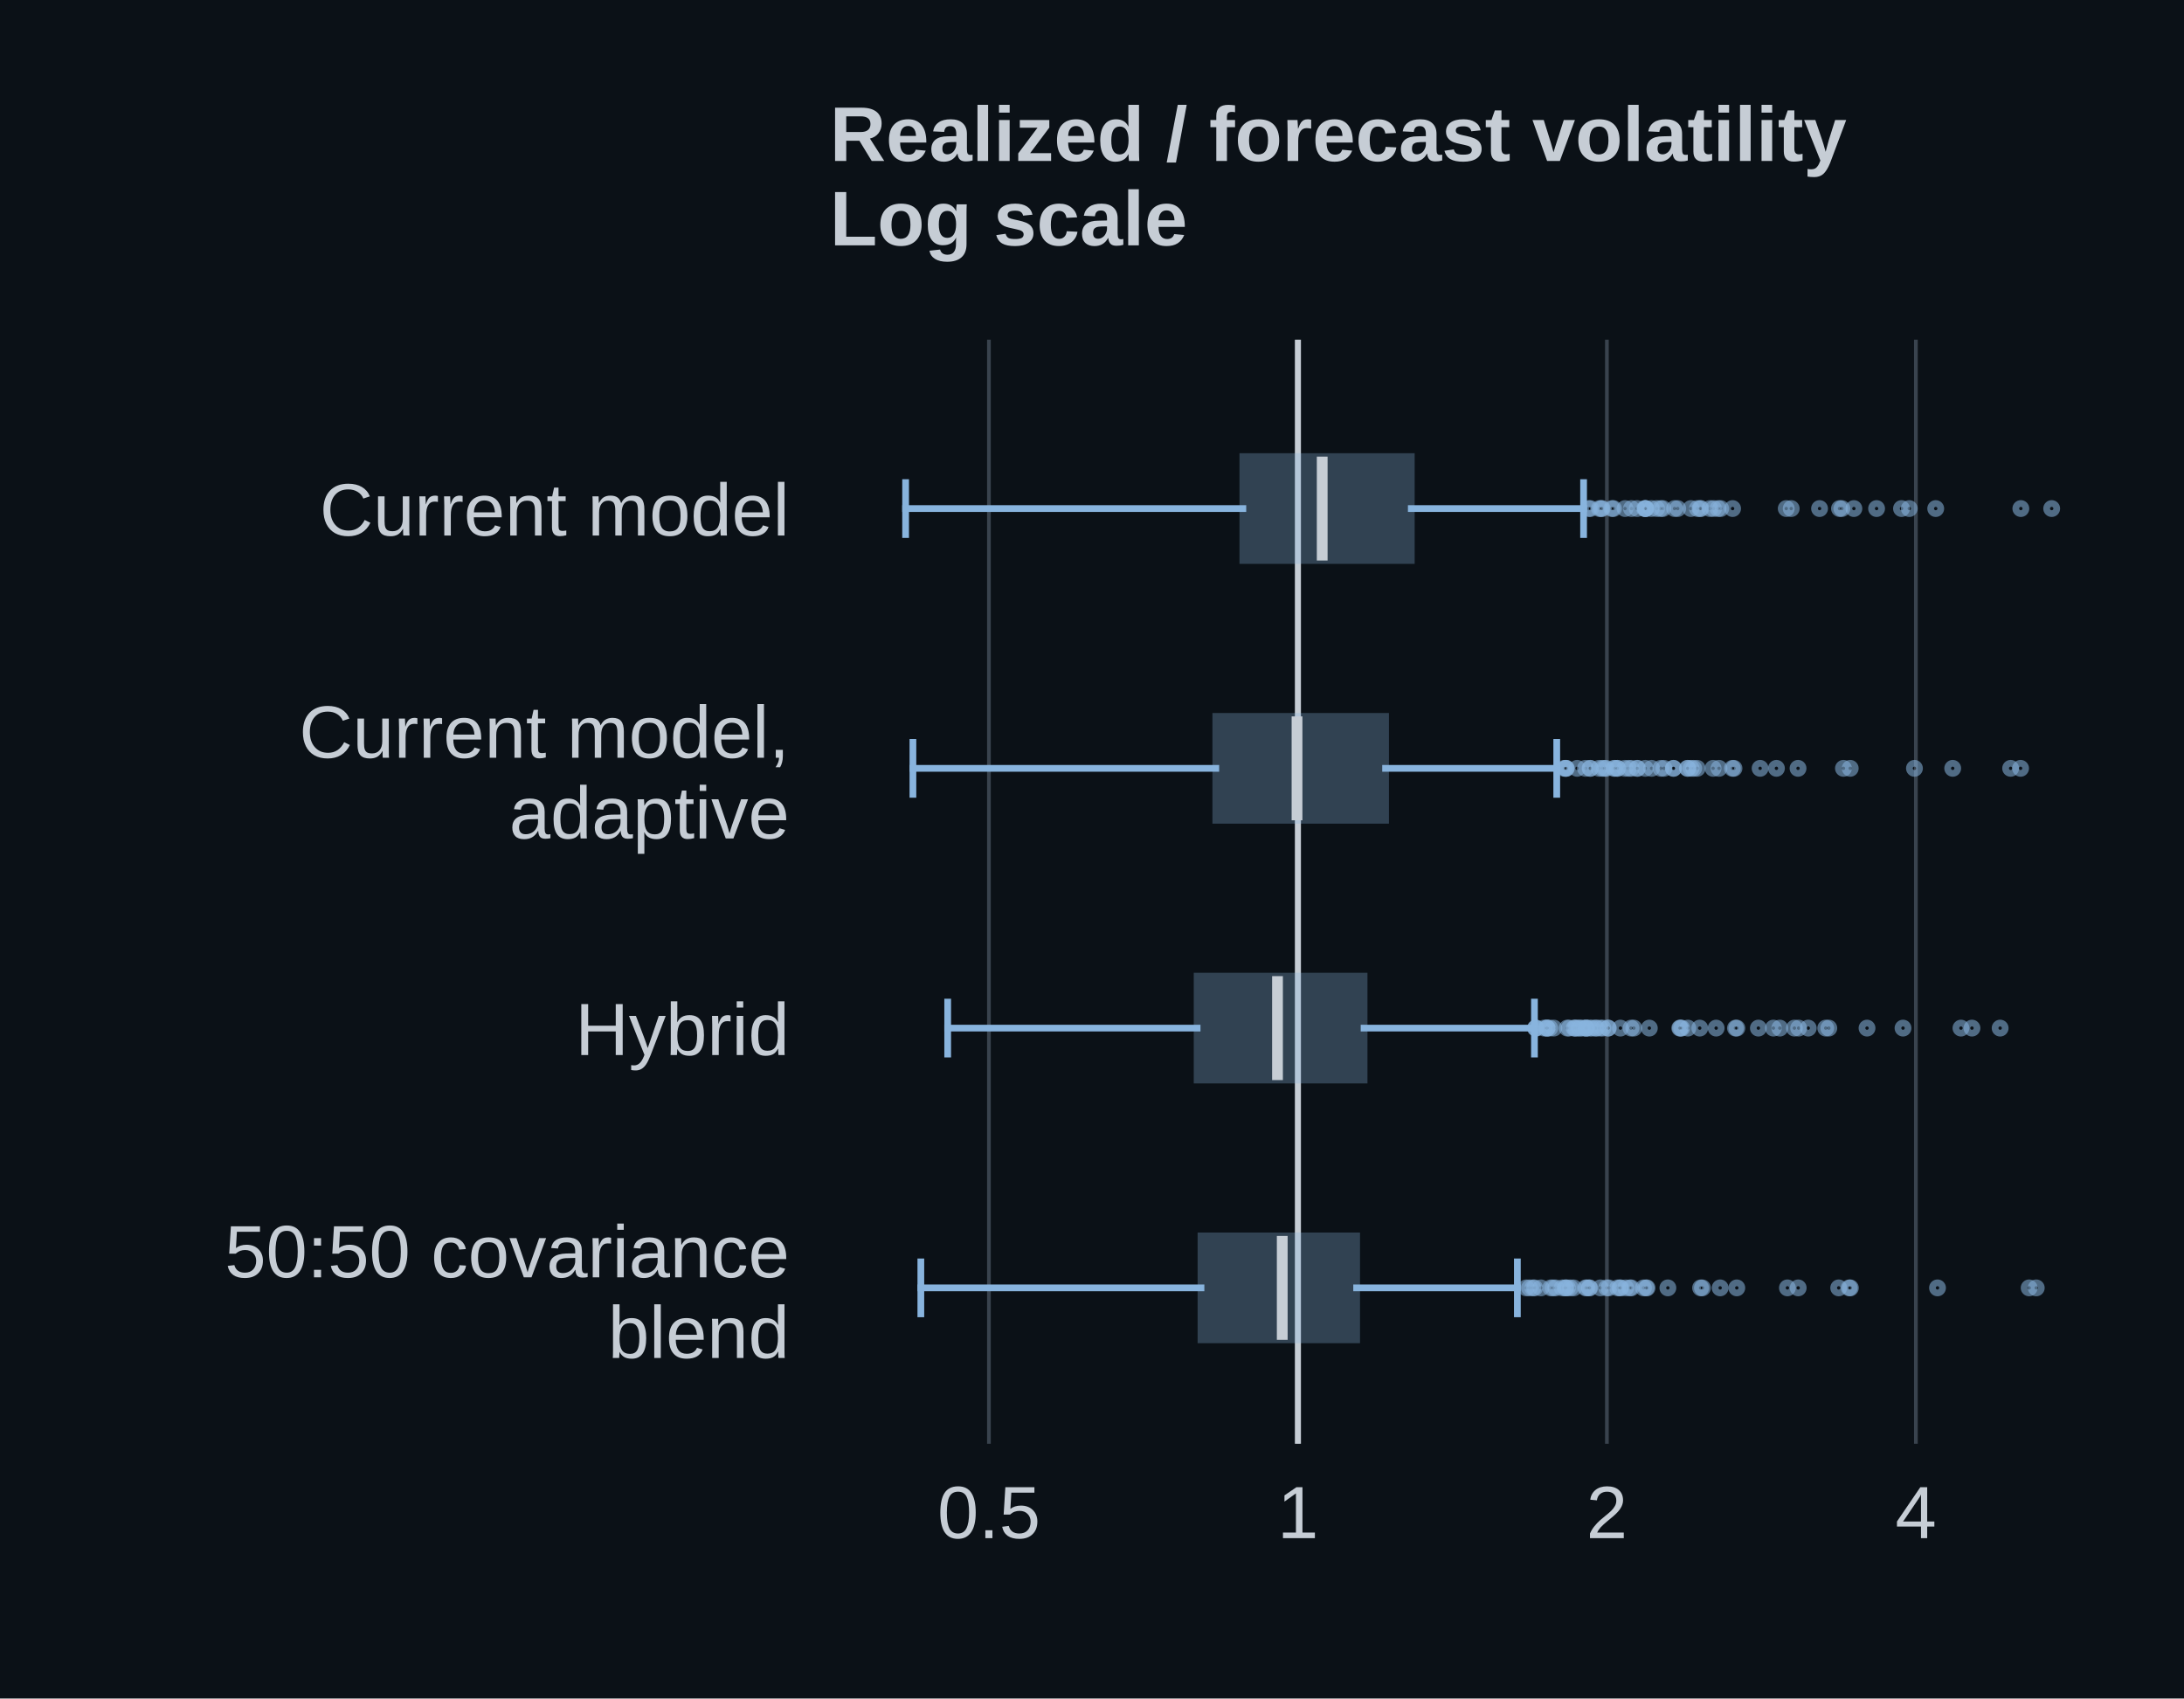
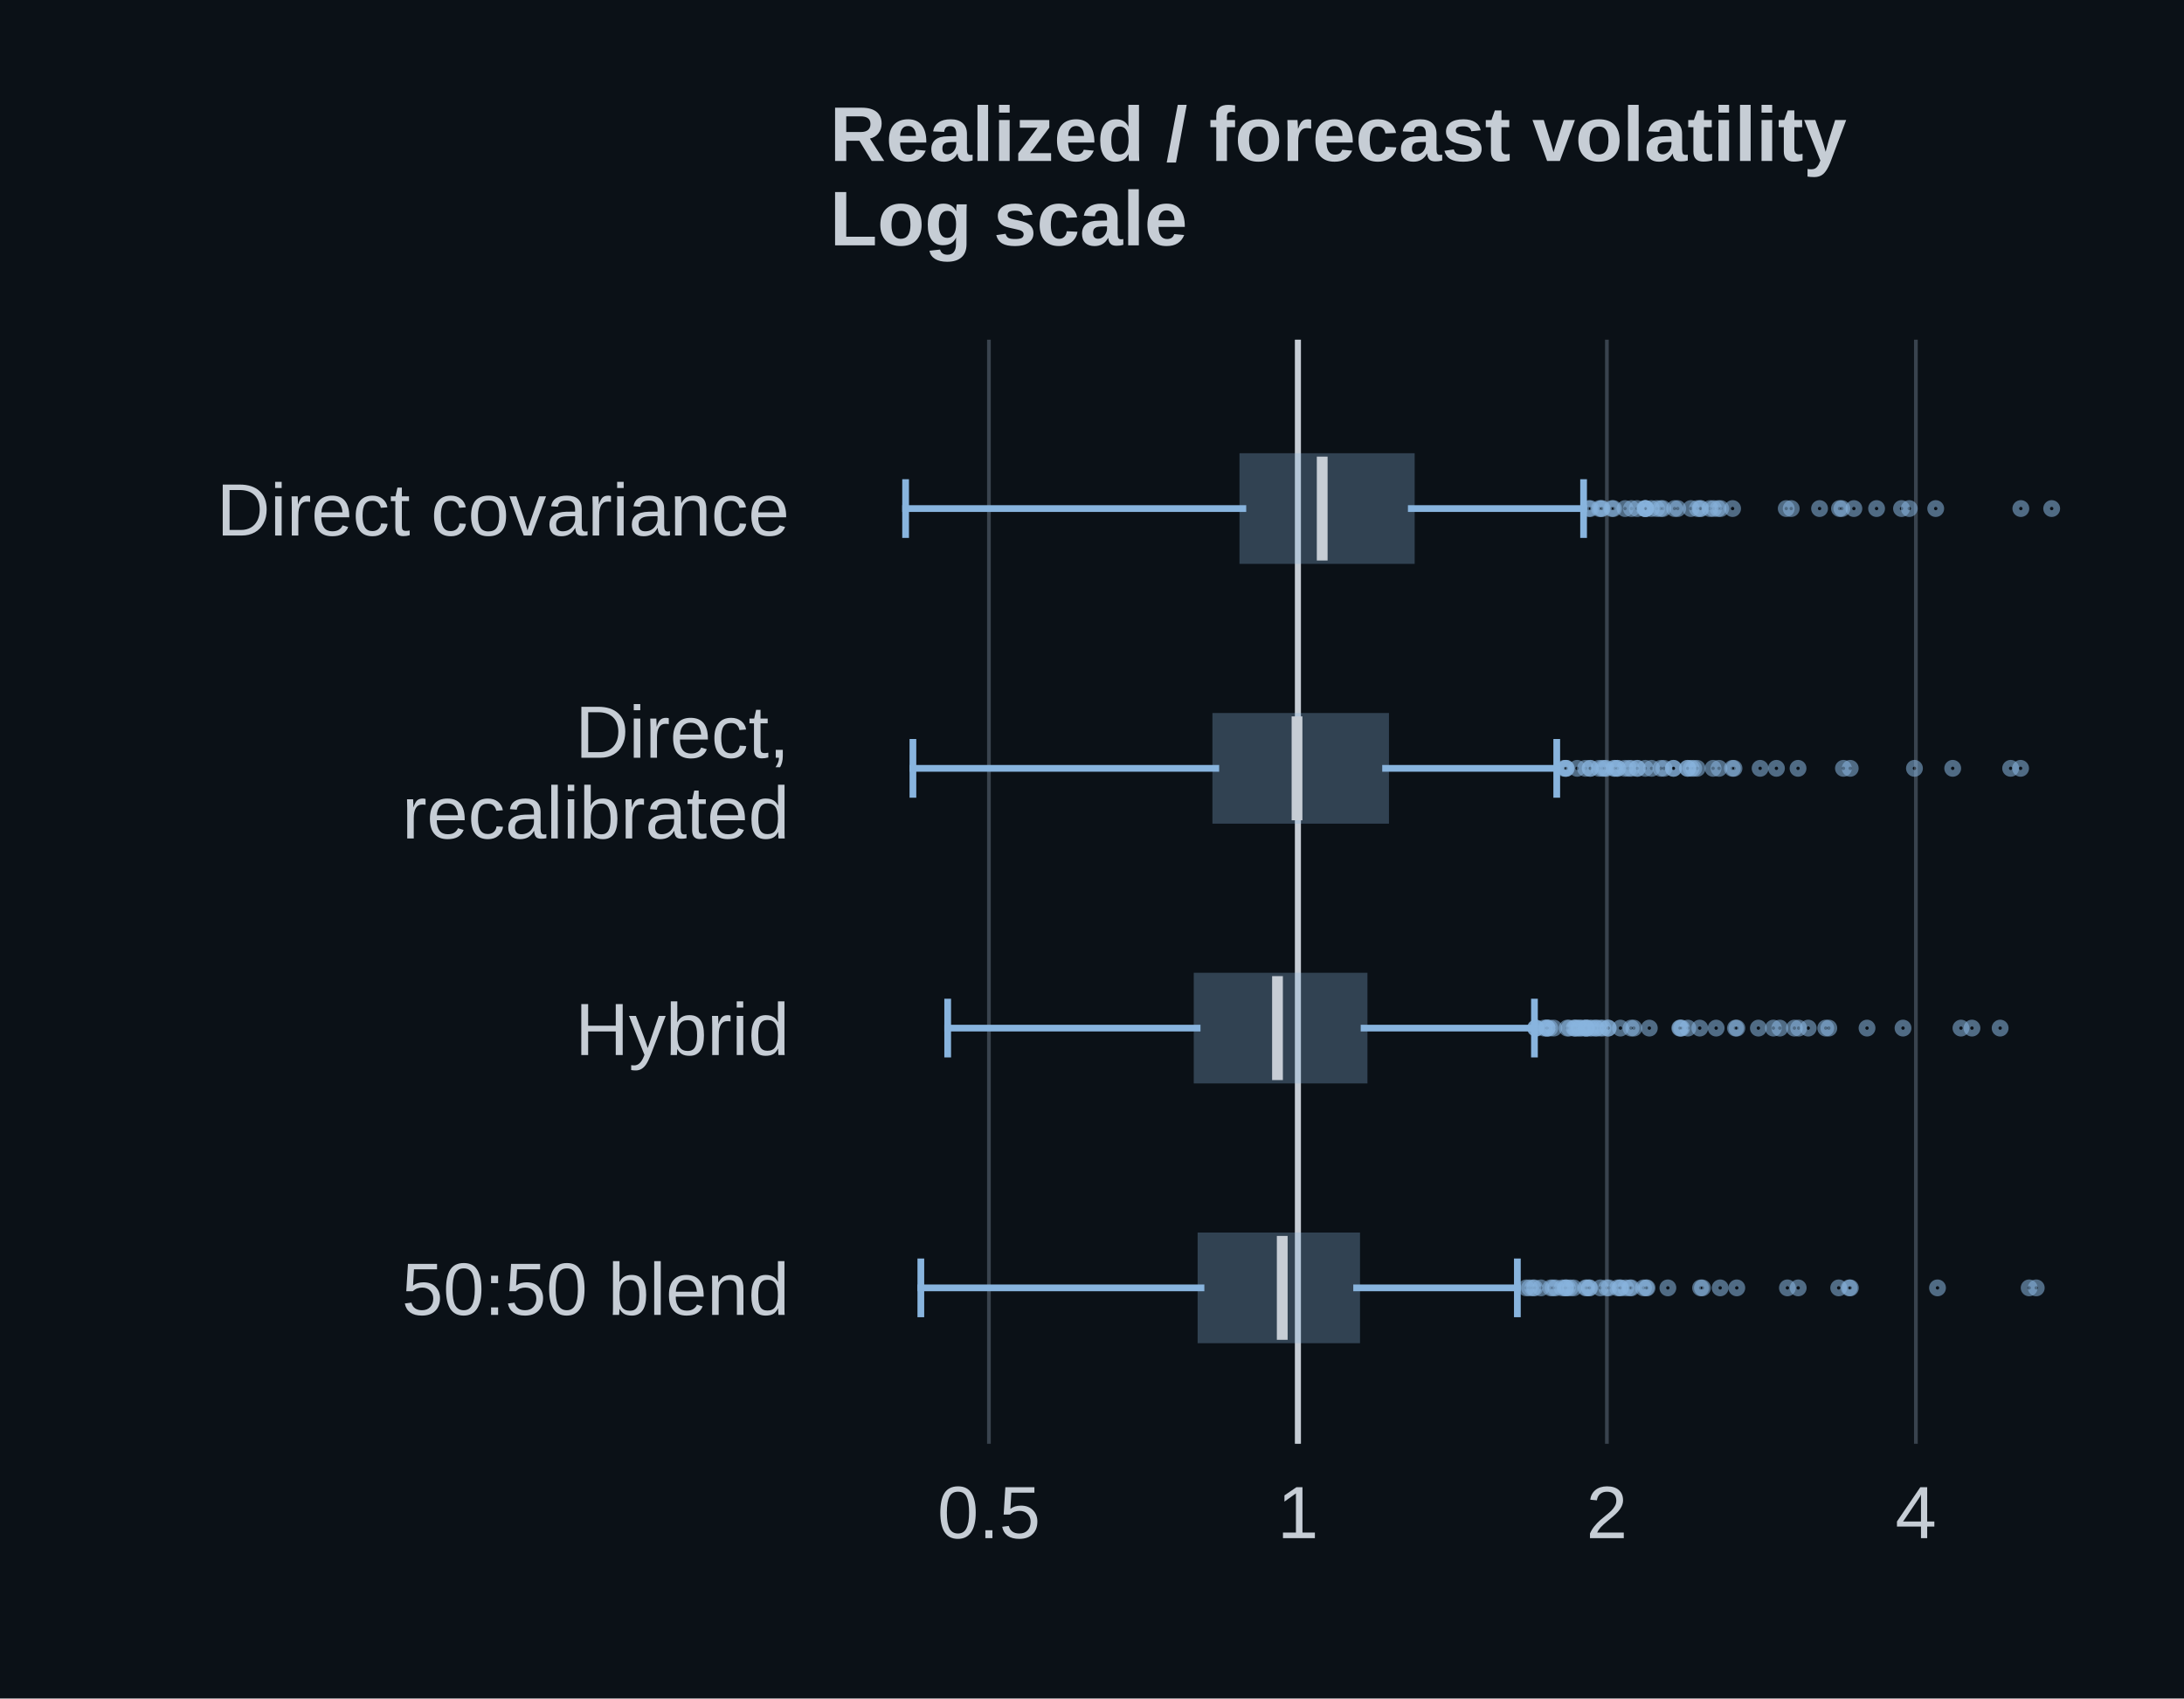
<svg xmlns="http://www.w3.org/2000/svg" xmlns:xlink="http://www.w3.org/1999/xlink" width="324pt" height="252pt" viewBox="0 0 324 252" version="1.1">
  <defs>
    <style type="text/css">*{stroke-linejoin: round; stroke-linecap: butt}</style>
  </defs>
  <g id="figure_1">
    <g id="patch_1">
      <path d="M 0 252 L 324 252 L 324 0 L 0 0 z " style="fill: #0b1117" />
    </g>
    <g id="axes_1">
      <g id="patch_2">
        <path d="M 123.12 214.2 L 311.04 214.2 L 311.04 50.4 L 123.12 50.4 z " style="fill: #0b1117" />
      </g>
      <g id="matplotlib.axis_1">
        <g id="xtick_1">
          <g id="line2d_1">
            <path d="M 146.708 214.2 L 146.708 50.4 " clip-path="url(#p8381955d61)" style="fill: none; stroke: #39434e; stroke-width: 0.55; stroke-linecap: square" />
          </g>
          <g id="line2d_2" />
          <g id="text_1">
            <text style="font-size: 11px; font-family: 'Arial', 'DejaVu Sans', sans-serif; text-anchor: middle; fill: #c6cdd5" x="146.708" y="228.208" transform="rotate(-0 146.7077 228.2083)">0.5</text>
          </g>
        </g>
        <g id="xtick_2">
          <g id="line2d_3">
            <path d="M 192.547 214.2 L 192.547 50.4 " clip-path="url(#p8381955d61)" style="fill: none; stroke: #39434e; stroke-width: 0.55; stroke-linecap: square" />
          </g>
          <g id="line2d_4" />
          <g id="text_2">
            <text style="font-size: 11px; font-family: 'Arial', 'DejaVu Sans', sans-serif; text-anchor: middle; fill: #c6cdd5" x="192.547" y="228.208" transform="rotate(-0 192.547 228.2083)">1</text>
          </g>
        </g>
        <g id="xtick_3">
          <g id="line2d_5">
            <path d="M 238.386 214.2 L 238.386 50.4 " clip-path="url(#p8381955d61)" style="fill: none; stroke: #39434e; stroke-width: 0.55; stroke-linecap: square" />
          </g>
          <g id="line2d_6" />
          <g id="text_3">
            <text style="font-size: 11px; font-family: 'Arial', 'DejaVu Sans', sans-serif; text-anchor: middle; fill: #c6cdd5" x="238.386" y="228.208" transform="rotate(-0 238.3864 228.2083)">2</text>
          </g>
        </g>
        <g id="xtick_4">
          <g id="line2d_7">
            <path d="M 284.226 214.2 L 284.226 50.4 " clip-path="url(#p8381955d61)" style="fill: none; stroke: #39434e; stroke-width: 0.55; stroke-linecap: square" />
          </g>
          <g id="line2d_8" />
          <g id="text_4">
            <text style="font-size: 11px; font-family: 'Arial', 'DejaVu Sans', sans-serif; text-anchor: middle; fill: #c6cdd5" x="284.226" y="228.208" transform="rotate(-0 284.2257 228.2083)">4</text>
          </g>
        </g>
      </g>
      <g id="matplotlib.axis_2">
        <g id="ytick_1">
          <g id="line2d_9" />
          <g id="text_5">
-             <text style="font-size: 11px; font-family: 'Arial', 'DejaVu Sans', sans-serif; text-anchor: end; fill: #c6cdd5" x="117.12" y="79.456" transform="rotate(-0 117.12 79.45592)">Current model</text>
+             <text style="font-size: 11px; font-family: 'Arial', 'DejaVu Sans', sans-serif; text-anchor: end; fill: #c6cdd5" x="117.12" y="79.456" transform="rotate(-0 117.12 79.45592)">Direct covariance</text>
          </g>
        </g>
        <g id="ytick_2">
          <g id="line2d_10" />
          <g id="text_6">
-             <text style="font-size: 11px; font-family: 'Arial', 'DejaVu Sans', sans-serif; fill: #c6cdd5" transform="translate(44.37391 112.4232)">Current model,</text>
-             <text style="font-size: 11px; font-family: 'Arial', 'DejaVu Sans', sans-serif; fill: #c6cdd5" transform="translate(75.53484 124.3954)">adaptive</text>
+             <text style="font-size: 11px; font-family: 'Arial', 'DejaVu Sans', sans-serif; fill: #c6cdd5" transform="translate(85.34031 112.4232)">Direct,</text>
+             <text style="font-size: 11px; font-family: 'Arial', 'DejaVu Sans', sans-serif; fill: #c6cdd5" transform="translate(59.64844 124.3954)">recalibrated</text>
          </g>
        </g>
        <g id="ytick_3">
          <g id="line2d_11" />
          <g id="text_7">
            <text style="font-size: 11px; font-family: 'Arial', 'DejaVu Sans', sans-serif; text-anchor: end; fill: #c6cdd5" x="117.12" y="156.538" transform="rotate(-0 117.12 156.5383)">Hybrid</text>
          </g>
        </g>
        <g id="ytick_4">
          <g id="line2d_12" />
          <g id="text_8">
-             <text style="font-size: 11px; font-family: 'Arial', 'DejaVu Sans', sans-serif; fill: #c6cdd5" transform="translate(33.34813 189.5056)">50:50 covariance</text>
-             <text style="font-size: 11px; font-family: 'Arial', 'DejaVu Sans', sans-serif; fill: #c6cdd5" transform="translate(90.20781 201.4778)">blend</text>
+             <text style="font-size: 11px; font-family: 'Arial', 'DejaVu Sans', sans-serif; text-anchor: end; fill: #c6cdd5" x="117.12" y="195.079" transform="rotate(-0 117.12 195.0794)">50:50 blend</text>
          </g>
        </g>
      </g>
      <g id="line2d_13">
        <path d="M 192.547 214.2 L 192.547 50.4 " clip-path="url(#p8381955d61)" style="fill: none; stroke: #c6cdd5; stroke-width: 0.9; stroke-linecap: square" />
      </g>
      <g id="patch_3">
        <path d="M 184.379 67.744 L 184.379 83.16 L 209.368 83.16 L 209.368 67.744 L 184.379 67.744 z " clip-path="url(#p8381955d61)" style="fill: #88b4de; opacity: 0.3; stroke: #88b4de; stroke-linejoin: miter" />
      </g>
      <g id="line2d_14">
        <path d="M 184.379 75.452 L 134.349 75.452 " clip-path="url(#p8381955d61)" style="fill: none; stroke: #88b4de; stroke-linecap: square" />
      </g>
      <g id="line2d_15">
        <path d="M 209.368 75.452 L 234.928 75.452 " clip-path="url(#p8381955d61)" style="fill: none; stroke: #88b4de; stroke-linecap: square" />
      </g>
      <g id="line2d_16">
        <path d="M 134.349 71.598 L 134.349 79.306 " clip-path="url(#p8381955d61)" style="fill: none; stroke: #88b4de; stroke-linecap: square" />
      </g>
      <g id="line2d_17">
        <path d="M 234.928 71.598 L 234.928 79.306 " clip-path="url(#p8381955d61)" style="fill: none; stroke: #88b4de; stroke-linecap: square" />
      </g>
      <g id="line2d_18">
        <defs>
          <path id="m87740c5415" d="M 0 0.75 C 0.199 0.75 0.39 0.671 0.53 0.53 C 0.671 0.39 0.75 0.199 0.75 0 C 0.75 -0.199 0.671 -0.39 0.53 -0.53 C 0.39 -0.671 0.199 -0.75 0 -0.75 C -0.199 -0.75 -0.39 -0.671 -0.53 -0.53 C -0.671 -0.39 -0.75 -0.199 -0.75 0 C -0.75 0.199 -0.671 0.39 -0.53 0.53 C -0.39 0.671 -0.199 0.75 0 0.75 z " style="stroke: #88b4de; stroke-opacity: 0.55" />
        </defs>
        <g clip-path="url(#p8381955d61)">
          <use xlink:href="#m87740c5415" x="235.683" y="75.452" style="fill-opacity: 0; stroke: #88b4de; stroke-opacity: 0.55" />
          <use xlink:href="#m87740c5415" x="235.956" y="75.452" style="fill-opacity: 0; stroke: #88b4de; stroke-opacity: 0.55" />
          <use xlink:href="#m87740c5415" x="237.272" y="75.452" style="fill-opacity: 0; stroke: #88b4de; stroke-opacity: 0.55" />
          <use xlink:href="#m87740c5415" x="237.536" y="75.452" style="fill-opacity: 0; stroke: #88b4de; stroke-opacity: 0.55" />
          <use xlink:href="#m87740c5415" x="237.68" y="75.452" style="fill-opacity: 0; stroke: #88b4de; stroke-opacity: 0.55" />
          <use xlink:href="#m87740c5415" x="239.118" y="75.452" style="fill-opacity: 0; stroke: #88b4de; stroke-opacity: 0.55" />
          <use xlink:href="#m87740c5415" x="239.365" y="75.452" style="fill-opacity: 0; stroke: #88b4de; stroke-opacity: 0.55" />
          <use xlink:href="#m87740c5415" x="241.075" y="75.452" style="fill-opacity: 0; stroke: #88b4de; stroke-opacity: 0.55" />
          <use xlink:href="#m87740c5415" x="242.027" y="75.452" style="fill-opacity: 0; stroke: #88b4de; stroke-opacity: 0.55" />
          <use xlink:href="#m87740c5415" x="242.865" y="75.452" style="fill-opacity: 0; stroke: #88b4de; stroke-opacity: 0.55" />
          <use xlink:href="#m87740c5415" x="243.973" y="75.452" style="fill-opacity: 0; stroke: #88b4de; stroke-opacity: 0.55" />
          <use xlink:href="#m87740c5415" x="244.111" y="75.452" style="fill-opacity: 0; stroke: #88b4de; stroke-opacity: 0.55" />
          <use xlink:href="#m87740c5415" x="244.115" y="75.452" style="fill-opacity: 0; stroke: #88b4de; stroke-opacity: 0.55" />
          <use xlink:href="#m87740c5415" x="244.145" y="75.452" style="fill-opacity: 0; stroke: #88b4de; stroke-opacity: 0.55" />
          <use xlink:href="#m87740c5415" x="244.978" y="75.452" style="fill-opacity: 0; stroke: #88b4de; stroke-opacity: 0.55" />
          <use xlink:href="#m87740c5415" x="245.769" y="75.452" style="fill-opacity: 0; stroke: #88b4de; stroke-opacity: 0.55" />
          <use xlink:href="#m87740c5415" x="246.343" y="75.452" style="fill-opacity: 0; stroke: #88b4de; stroke-opacity: 0.55" />
          <use xlink:href="#m87740c5415" x="246.686" y="75.452" style="fill-opacity: 0; stroke: #88b4de; stroke-opacity: 0.55" />
          <use xlink:href="#m87740c5415" x="248.424" y="75.452" style="fill-opacity: 0; stroke: #88b4de; stroke-opacity: 0.55" />
          <use xlink:href="#m87740c5415" x="248.892" y="75.452" style="fill-opacity: 0; stroke: #88b4de; stroke-opacity: 0.55" />
          <use xlink:href="#m87740c5415" x="250.844" y="75.452" style="fill-opacity: 0; stroke: #88b4de; stroke-opacity: 0.55" />
          <use xlink:href="#m87740c5415" x="251.808" y="75.452" style="fill-opacity: 0; stroke: #88b4de; stroke-opacity: 0.55" />
          <use xlink:href="#m87740c5415" x="252.203" y="75.452" style="fill-opacity: 0; stroke: #88b4de; stroke-opacity: 0.55" />
          <use xlink:href="#m87740c5415" x="252.338" y="75.452" style="fill-opacity: 0; stroke: #88b4de; stroke-opacity: 0.55" />
          <use xlink:href="#m87740c5415" x="253.681" y="75.452" style="fill-opacity: 0; stroke: #88b4de; stroke-opacity: 0.55" />
          <use xlink:href="#m87740c5415" x="254.204" y="75.452" style="fill-opacity: 0; stroke: #88b4de; stroke-opacity: 0.55" />
          <use xlink:href="#m87740c5415" x="254.869" y="75.452" style="fill-opacity: 0; stroke: #88b4de; stroke-opacity: 0.55" />
          <use xlink:href="#m87740c5415" x="255.266" y="75.452" style="fill-opacity: 0; stroke: #88b4de; stroke-opacity: 0.55" />
          <use xlink:href="#m87740c5415" x="257.033" y="75.452" style="fill-opacity: 0; stroke: #88b4de; stroke-opacity: 0.55" />
          <use xlink:href="#m87740c5415" x="264.991" y="75.452" style="fill-opacity: 0; stroke: #88b4de; stroke-opacity: 0.55" />
          <use xlink:href="#m87740c5415" x="265.729" y="75.452" style="fill-opacity: 0; stroke: #88b4de; stroke-opacity: 0.55" />
          <use xlink:href="#m87740c5415" x="269.935" y="75.452" style="fill-opacity: 0; stroke: #88b4de; stroke-opacity: 0.55" />
          <use xlink:href="#m87740c5415" x="272.891" y="75.452" style="fill-opacity: 0; stroke: #88b4de; stroke-opacity: 0.55" />
          <use xlink:href="#m87740c5415" x="273.241" y="75.452" style="fill-opacity: 0; stroke: #88b4de; stroke-opacity: 0.55" />
          <use xlink:href="#m87740c5415" x="275.027" y="75.452" style="fill-opacity: 0; stroke: #88b4de; stroke-opacity: 0.55" />
          <use xlink:href="#m87740c5415" x="278.394" y="75.452" style="fill-opacity: 0; stroke: #88b4de; stroke-opacity: 0.55" />
          <use xlink:href="#m87740c5415" x="282.091" y="75.452" style="fill-opacity: 0; stroke: #88b4de; stroke-opacity: 0.55" />
          <use xlink:href="#m87740c5415" x="283.246" y="75.452" style="fill-opacity: 0; stroke: #88b4de; stroke-opacity: 0.55" />
          <use xlink:href="#m87740c5415" x="287.167" y="75.452" style="fill-opacity: 0; stroke: #88b4de; stroke-opacity: 0.55" />
          <use xlink:href="#m87740c5415" x="299.796" y="75.452" style="fill-opacity: 0; stroke: #88b4de; stroke-opacity: 0.55" />
          <use xlink:href="#m87740c5415" x="304.371" y="75.452" style="fill-opacity: 0; stroke: #88b4de; stroke-opacity: 0.55" />
        </g>
      </g>
      <g id="patch_4">
        <path d="M 180.365 106.285 L 180.365 121.701 L 205.555 121.701 L 205.555 106.285 L 180.365 106.285 z " clip-path="url(#p8381955d61)" style="fill: #88b4de; opacity: 0.3; stroke: #88b4de; stroke-linejoin: miter" />
      </g>
      <g id="line2d_19">
        <path d="M 180.365 113.993 L 135.432 113.993 " clip-path="url(#p8381955d61)" style="fill: none; stroke: #88b4de; stroke-linecap: square" />
      </g>
      <g id="line2d_20">
        <path d="M 205.555 113.993 L 230.945 113.993 " clip-path="url(#p8381955d61)" style="fill: none; stroke: #88b4de; stroke-linecap: square" />
      </g>
      <g id="line2d_21">
        <path d="M 135.432 110.139 L 135.432 117.847 " clip-path="url(#p8381955d61)" style="fill: none; stroke: #88b4de; stroke-linecap: square" />
      </g>
      <g id="line2d_22">
        <path d="M 230.945 110.139 L 230.945 117.847 " clip-path="url(#p8381955d61)" style="fill: none; stroke: #88b4de; stroke-linecap: square" />
      </g>
      <g id="line2d_23">
        <g clip-path="url(#p8381955d61)">
          <use xlink:href="#m87740c5415" x="232.041" y="113.993" style="fill-opacity: 0; stroke: #88b4de; stroke-opacity: 0.55" />
          <use xlink:href="#m87740c5415" x="232.257" y="113.993" style="fill-opacity: 0; stroke: #88b4de; stroke-opacity: 0.55" />
          <use xlink:href="#m87740c5415" x="232.33" y="113.993" style="fill-opacity: 0; stroke: #88b4de; stroke-opacity: 0.55" />
          <use xlink:href="#m87740c5415" x="232.364" y="113.993" style="fill-opacity: 0; stroke: #88b4de; stroke-opacity: 0.55" />
          <use xlink:href="#m87740c5415" x="233.965" y="113.993" style="fill-opacity: 0; stroke: #88b4de; stroke-opacity: 0.55" />
          <use xlink:href="#m87740c5415" x="235.201" y="113.993" style="fill-opacity: 0; stroke: #88b4de; stroke-opacity: 0.55" />
          <use xlink:href="#m87740c5415" x="235.885" y="113.993" style="fill-opacity: 0; stroke: #88b4de; stroke-opacity: 0.55" />
          <use xlink:href="#m87740c5415" x="235.945" y="113.993" style="fill-opacity: 0; stroke: #88b4de; stroke-opacity: 0.55" />
          <use xlink:href="#m87740c5415" x="237.214" y="113.993" style="fill-opacity: 0; stroke: #88b4de; stroke-opacity: 0.55" />
          <use xlink:href="#m87740c5415" x="237.718" y="113.993" style="fill-opacity: 0; stroke: #88b4de; stroke-opacity: 0.55" />
          <use xlink:href="#m87740c5415" x="238.035" y="113.993" style="fill-opacity: 0; stroke: #88b4de; stroke-opacity: 0.55" />
          <use xlink:href="#m87740c5415" x="238.283" y="113.993" style="fill-opacity: 0; stroke: #88b4de; stroke-opacity: 0.55" />
          <use xlink:href="#m87740c5415" x="239.412" y="113.993" style="fill-opacity: 0; stroke: #88b4de; stroke-opacity: 0.55" />
          <use xlink:href="#m87740c5415" x="239.601" y="113.993" style="fill-opacity: 0; stroke: #88b4de; stroke-opacity: 0.55" />
          <use xlink:href="#m87740c5415" x="239.932" y="113.993" style="fill-opacity: 0; stroke: #88b4de; stroke-opacity: 0.55" />
          <use xlink:href="#m87740c5415" x="239.967" y="113.993" style="fill-opacity: 0; stroke: #88b4de; stroke-opacity: 0.55" />
          <use xlink:href="#m87740c5415" x="241.041" y="113.993" style="fill-opacity: 0; stroke: #88b4de; stroke-opacity: 0.55" />
          <use xlink:href="#m87740c5415" x="241.586" y="113.993" style="fill-opacity: 0; stroke: #88b4de; stroke-opacity: 0.55" />
          <use xlink:href="#m87740c5415" x="241.982" y="113.993" style="fill-opacity: 0; stroke: #88b4de; stroke-opacity: 0.55" />
          <use xlink:href="#m87740c5415" x="242.842" y="113.993" style="fill-opacity: 0; stroke: #88b4de; stroke-opacity: 0.55" />
          <use xlink:href="#m87740c5415" x="242.949" y="113.993" style="fill-opacity: 0; stroke: #88b4de; stroke-opacity: 0.55" />
          <use xlink:href="#m87740c5415" x="244.078" y="113.993" style="fill-opacity: 0; stroke: #88b4de; stroke-opacity: 0.55" />
          <use xlink:href="#m87740c5415" x="245.017" y="113.993" style="fill-opacity: 0; stroke: #88b4de; stroke-opacity: 0.55" />
          <use xlink:href="#m87740c5415" x="246.386" y="113.993" style="fill-opacity: 0; stroke: #88b4de; stroke-opacity: 0.55" />
          <use xlink:href="#m87740c5415" x="246.855" y="113.993" style="fill-opacity: 0; stroke: #88b4de; stroke-opacity: 0.55" />
          <use xlink:href="#m87740c5415" x="248.245" y="113.993" style="fill-opacity: 0; stroke: #88b4de; stroke-opacity: 0.55" />
          <use xlink:href="#m87740c5415" x="248.282" y="113.993" style="fill-opacity: 0; stroke: #88b4de; stroke-opacity: 0.55" />
          <use xlink:href="#m87740c5415" x="250.327" y="113.993" style="fill-opacity: 0; stroke: #88b4de; stroke-opacity: 0.55" />
          <use xlink:href="#m87740c5415" x="250.391" y="113.993" style="fill-opacity: 0; stroke: #88b4de; stroke-opacity: 0.55" />
          <use xlink:href="#m87740c5415" x="250.875" y="113.993" style="fill-opacity: 0; stroke: #88b4de; stroke-opacity: 0.55" />
          <use xlink:href="#m87740c5415" x="251.257" y="113.993" style="fill-opacity: 0; stroke: #88b4de; stroke-opacity: 0.55" />
          <use xlink:href="#m87740c5415" x="251.784" y="113.993" style="fill-opacity: 0; stroke: #88b4de; stroke-opacity: 0.55" />
          <use xlink:href="#m87740c5415" x="254.14" y="113.993" style="fill-opacity: 0; stroke: #88b4de; stroke-opacity: 0.55" />
          <use xlink:href="#m87740c5415" x="255.017" y="113.993" style="fill-opacity: 0; stroke: #88b4de; stroke-opacity: 0.55" />
          <use xlink:href="#m87740c5415" x="257.002" y="113.993" style="fill-opacity: 0; stroke: #88b4de; stroke-opacity: 0.55" />
          <use xlink:href="#m87740c5415" x="257.242" y="113.993" style="fill-opacity: 0; stroke: #88b4de; stroke-opacity: 0.55" />
          <use xlink:href="#m87740c5415" x="261.116" y="113.993" style="fill-opacity: 0; stroke: #88b4de; stroke-opacity: 0.55" />
          <use xlink:href="#m87740c5415" x="263.537" y="113.993" style="fill-opacity: 0; stroke: #88b4de; stroke-opacity: 0.55" />
          <use xlink:href="#m87740c5415" x="266.742" y="113.993" style="fill-opacity: 0; stroke: #88b4de; stroke-opacity: 0.55" />
          <use xlink:href="#m87740c5415" x="273.478" y="113.993" style="fill-opacity: 0; stroke: #88b4de; stroke-opacity: 0.55" />
          <use xlink:href="#m87740c5415" x="274.484" y="113.993" style="fill-opacity: 0; stroke: #88b4de; stroke-opacity: 0.55" />
          <use xlink:href="#m87740c5415" x="284.012" y="113.993" style="fill-opacity: 0; stroke: #88b4de; stroke-opacity: 0.55" />
          <use xlink:href="#m87740c5415" x="289.687" y="113.993" style="fill-opacity: 0; stroke: #88b4de; stroke-opacity: 0.55" />
          <use xlink:href="#m87740c5415" x="298.282" y="113.993" style="fill-opacity: 0; stroke: #88b4de; stroke-opacity: 0.55" />
          <use xlink:href="#m87740c5415" x="299.757" y="113.993" style="fill-opacity: 0; stroke: #88b4de; stroke-opacity: 0.55" />
        </g>
      </g>
      <g id="patch_5">
        <path d="M 177.594 144.826 L 177.594 160.242 L 202.364 160.242 L 202.364 144.826 L 177.594 144.826 z " clip-path="url(#p8381955d61)" style="fill: #88b4de; opacity: 0.3; stroke: #88b4de; stroke-linejoin: miter" />
      </g>
      <g id="line2d_24">
        <path d="M 177.594 152.534 L 140.592 152.534 " clip-path="url(#p8381955d61)" style="fill: none; stroke: #88b4de; stroke-linecap: square" />
      </g>
      <g id="line2d_25">
        <path d="M 202.364 152.534 L 227.638 152.534 " clip-path="url(#p8381955d61)" style="fill: none; stroke: #88b4de; stroke-linecap: square" />
      </g>
      <g id="line2d_26">
        <path d="M 140.592 148.68 L 140.592 156.388 " clip-path="url(#p8381955d61)" style="fill: none; stroke: #88b4de; stroke-linecap: square" />
      </g>
      <g id="line2d_27">
        <path d="M 227.638 148.68 L 227.638 156.388 " clip-path="url(#p8381955d61)" style="fill: none; stroke: #88b4de; stroke-linecap: square" />
      </g>
      <g id="line2d_28">
        <g clip-path="url(#p8381955d61)">
          <use xlink:href="#m87740c5415" x="227.799" y="152.534" style="fill-opacity: 0; stroke: #88b4de; stroke-opacity: 0.55" />
          <use xlink:href="#m87740c5415" x="227.808" y="152.534" style="fill-opacity: 0; stroke: #88b4de; stroke-opacity: 0.55" />
          <use xlink:href="#m87740c5415" x="227.892" y="152.534" style="fill-opacity: 0; stroke: #88b4de; stroke-opacity: 0.55" />
          <use xlink:href="#m87740c5415" x="229.059" y="152.534" style="fill-opacity: 0; stroke: #88b4de; stroke-opacity: 0.55" />
          <use xlink:href="#m87740c5415" x="229.432" y="152.534" style="fill-opacity: 0; stroke: #88b4de; stroke-opacity: 0.55" />
          <use xlink:href="#m87740c5415" x="229.515" y="152.534" style="fill-opacity: 0; stroke: #88b4de; stroke-opacity: 0.55" />
          <use xlink:href="#m87740c5415" x="229.535" y="152.534" style="fill-opacity: 0; stroke: #88b4de; stroke-opacity: 0.55" />
          <use xlink:href="#m87740c5415" x="229.906" y="152.534" style="fill-opacity: 0; stroke: #88b4de; stroke-opacity: 0.55" />
          <use xlink:href="#m87740c5415" x="230.513" y="152.534" style="fill-opacity: 0; stroke: #88b4de; stroke-opacity: 0.55" />
          <use xlink:href="#m87740c5415" x="232.493" y="152.534" style="fill-opacity: 0; stroke: #88b4de; stroke-opacity: 0.55" />
          <use xlink:href="#m87740c5415" x="232.793" y="152.534" style="fill-opacity: 0; stroke: #88b4de; stroke-opacity: 0.55" />
          <use xlink:href="#m87740c5415" x="233.516" y="152.534" style="fill-opacity: 0; stroke: #88b4de; stroke-opacity: 0.55" />
          <use xlink:href="#m87740c5415" x="233.636" y="152.534" style="fill-opacity: 0; stroke: #88b4de; stroke-opacity: 0.55" />
          <use xlink:href="#m87740c5415" x="233.838" y="152.534" style="fill-opacity: 0; stroke: #88b4de; stroke-opacity: 0.55" />
          <use xlink:href="#m87740c5415" x="234.21" y="152.534" style="fill-opacity: 0; stroke: #88b4de; stroke-opacity: 0.55" />
          <use xlink:href="#m87740c5415" x="234.413" y="152.534" style="fill-opacity: 0; stroke: #88b4de; stroke-opacity: 0.55" />
          <use xlink:href="#m87740c5415" x="234.813" y="152.534" style="fill-opacity: 0; stroke: #88b4de; stroke-opacity: 0.55" />
          <use xlink:href="#m87740c5415" x="235.3" y="152.534" style="fill-opacity: 0; stroke: #88b4de; stroke-opacity: 0.55" />
          <use xlink:href="#m87740c5415" x="235.323" y="152.534" style="fill-opacity: 0; stroke: #88b4de; stroke-opacity: 0.55" />
          <use xlink:href="#m87740c5415" x="235.329" y="152.534" style="fill-opacity: 0; stroke: #88b4de; stroke-opacity: 0.55" />
          <use xlink:href="#m87740c5415" x="235.814" y="152.534" style="fill-opacity: 0; stroke: #88b4de; stroke-opacity: 0.55" />
          <use xlink:href="#m87740c5415" x="236.181" y="152.534" style="fill-opacity: 0; stroke: #88b4de; stroke-opacity: 0.55" />
          <use xlink:href="#m87740c5415" x="236.683" y="152.534" style="fill-opacity: 0; stroke: #88b4de; stroke-opacity: 0.55" />
          <use xlink:href="#m87740c5415" x="236.839" y="152.534" style="fill-opacity: 0; stroke: #88b4de; stroke-opacity: 0.55" />
          <use xlink:href="#m87740c5415" x="237.373" y="152.534" style="fill-opacity: 0; stroke: #88b4de; stroke-opacity: 0.55" />
          <use xlink:href="#m87740c5415" x="237.802" y="152.534" style="fill-opacity: 0; stroke: #88b4de; stroke-opacity: 0.55" />
          <use xlink:href="#m87740c5415" x="238.554" y="152.534" style="fill-opacity: 0; stroke: #88b4de; stroke-opacity: 0.55" />
          <use xlink:href="#m87740c5415" x="238.587" y="152.534" style="fill-opacity: 0; stroke: #88b4de; stroke-opacity: 0.55" />
          <use xlink:href="#m87740c5415" x="240.395" y="152.534" style="fill-opacity: 0; stroke: #88b4de; stroke-opacity: 0.55" />
          <use xlink:href="#m87740c5415" x="241.97" y="152.534" style="fill-opacity: 0; stroke: #88b4de; stroke-opacity: 0.55" />
          <use xlink:href="#m87740c5415" x="242.381" y="152.534" style="fill-opacity: 0; stroke: #88b4de; stroke-opacity: 0.55" />
          <use xlink:href="#m87740c5415" x="244.681" y="152.534" style="fill-opacity: 0; stroke: #88b4de; stroke-opacity: 0.55" />
          <use xlink:href="#m87740c5415" x="249.192" y="152.534" style="fill-opacity: 0; stroke: #88b4de; stroke-opacity: 0.55" />
          <use xlink:href="#m87740c5415" x="249.295" y="152.534" style="fill-opacity: 0; stroke: #88b4de; stroke-opacity: 0.55" />
          <use xlink:href="#m87740c5415" x="249.483" y="152.534" style="fill-opacity: 0; stroke: #88b4de; stroke-opacity: 0.55" />
          <use xlink:href="#m87740c5415" x="250.401" y="152.534" style="fill-opacity: 0; stroke: #88b4de; stroke-opacity: 0.55" />
          <use xlink:href="#m87740c5415" x="252.157" y="152.534" style="fill-opacity: 0; stroke: #88b4de; stroke-opacity: 0.55" />
          <use xlink:href="#m87740c5415" x="254.594" y="152.534" style="fill-opacity: 0; stroke: #88b4de; stroke-opacity: 0.55" />
          <use xlink:href="#m87740c5415" x="257.462" y="152.534" style="fill-opacity: 0; stroke: #88b4de; stroke-opacity: 0.55" />
          <use xlink:href="#m87740c5415" x="257.669" y="152.534" style="fill-opacity: 0; stroke: #88b4de; stroke-opacity: 0.55" />
          <use xlink:href="#m87740c5415" x="260.859" y="152.534" style="fill-opacity: 0; stroke: #88b4de; stroke-opacity: 0.55" />
          <use xlink:href="#m87740c5415" x="263.083" y="152.534" style="fill-opacity: 0; stroke: #88b4de; stroke-opacity: 0.55" />
          <use xlink:href="#m87740c5415" x="264.036" y="152.534" style="fill-opacity: 0; stroke: #88b4de; stroke-opacity: 0.55" />
          <use xlink:href="#m87740c5415" x="266.2" y="152.534" style="fill-opacity: 0; stroke: #88b4de; stroke-opacity: 0.55" />
          <use xlink:href="#m87740c5415" x="266.833" y="152.534" style="fill-opacity: 0; stroke: #88b4de; stroke-opacity: 0.55" />
          <use xlink:href="#m87740c5415" x="268.254" y="152.534" style="fill-opacity: 0; stroke: #88b4de; stroke-opacity: 0.55" />
          <use xlink:href="#m87740c5415" x="270.851" y="152.534" style="fill-opacity: 0; stroke: #88b4de; stroke-opacity: 0.55" />
          <use xlink:href="#m87740c5415" x="271.308" y="152.534" style="fill-opacity: 0; stroke: #88b4de; stroke-opacity: 0.55" />
          <use xlink:href="#m87740c5415" x="276.977" y="152.534" style="fill-opacity: 0; stroke: #88b4de; stroke-opacity: 0.55" />
          <use xlink:href="#m87740c5415" x="282.316" y="152.534" style="fill-opacity: 0; stroke: #88b4de; stroke-opacity: 0.55" />
          <use xlink:href="#m87740c5415" x="290.912" y="152.534" style="fill-opacity: 0; stroke: #88b4de; stroke-opacity: 0.55" />
          <use xlink:href="#m87740c5415" x="292.545" y="152.534" style="fill-opacity: 0; stroke: #88b4de; stroke-opacity: 0.55" />
          <use xlink:href="#m87740c5415" x="296.724" y="152.534" style="fill-opacity: 0; stroke: #88b4de; stroke-opacity: 0.55" />
        </g>
      </g>
      <g id="patch_6">
        <path d="M 178.168 183.367 L 178.168 198.784 L 201.26 198.784 L 201.26 183.367 L 178.168 183.367 z " clip-path="url(#p8381955d61)" style="fill: #88b4de; opacity: 0.3; stroke: #88b4de; stroke-linejoin: miter" />
      </g>
      <g id="line2d_29">
        <path d="M 178.168 191.075 L 136.608 191.075 " clip-path="url(#p8381955d61)" style="fill: none; stroke: #88b4de; stroke-linecap: square" />
      </g>
      <g id="line2d_30">
        <path d="M 201.26 191.075 L 225.103 191.075 " clip-path="url(#p8381955d61)" style="fill: none; stroke: #88b4de; stroke-linecap: square" />
      </g>
      <g id="line2d_31">
        <path d="M 136.608 187.221 L 136.608 194.929 " clip-path="url(#p8381955d61)" style="fill: none; stroke: #88b4de; stroke-linecap: square" />
      </g>
      <g id="line2d_32">
        <path d="M 225.103 187.221 L 225.103 194.929 " clip-path="url(#p8381955d61)" style="fill: none; stroke: #88b4de; stroke-linecap: square" />
      </g>
      <g id="line2d_33">
        <g clip-path="url(#p8381955d61)">
          <use xlink:href="#m87740c5415" x="226.41" y="191.075" style="fill-opacity: 0; stroke: #88b4de; stroke-opacity: 0.55" />
          <use xlink:href="#m87740c5415" x="226.901" y="191.075" style="fill-opacity: 0; stroke: #88b4de; stroke-opacity: 0.55" />
          <use xlink:href="#m87740c5415" x="227.406" y="191.075" style="fill-opacity: 0; stroke: #88b4de; stroke-opacity: 0.55" />
          <use xlink:href="#m87740c5415" x="227.662" y="191.075" style="fill-opacity: 0; stroke: #88b4de; stroke-opacity: 0.55" />
          <use xlink:href="#m87740c5415" x="228.601" y="191.075" style="fill-opacity: 0; stroke: #88b4de; stroke-opacity: 0.55" />
          <use xlink:href="#m87740c5415" x="230.055" y="191.075" style="fill-opacity: 0; stroke: #88b4de; stroke-opacity: 0.55" />
          <use xlink:href="#m87740c5415" x="230.404" y="191.075" style="fill-opacity: 0; stroke: #88b4de; stroke-opacity: 0.55" />
          <use xlink:href="#m87740c5415" x="230.788" y="191.075" style="fill-opacity: 0; stroke: #88b4de; stroke-opacity: 0.55" />
          <use xlink:href="#m87740c5415" x="231.764" y="191.075" style="fill-opacity: 0; stroke: #88b4de; stroke-opacity: 0.55" />
          <use xlink:href="#m87740c5415" x="232.221" y="191.075" style="fill-opacity: 0; stroke: #88b4de; stroke-opacity: 0.55" />
          <use xlink:href="#m87740c5415" x="232.274" y="191.075" style="fill-opacity: 0; stroke: #88b4de; stroke-opacity: 0.55" />
          <use xlink:href="#m87740c5415" x="232.536" y="191.075" style="fill-opacity: 0; stroke: #88b4de; stroke-opacity: 0.55" />
          <use xlink:href="#m87740c5415" x="232.97" y="191.075" style="fill-opacity: 0; stroke: #88b4de; stroke-opacity: 0.55" />
          <use xlink:href="#m87740c5415" x="233.462" y="191.075" style="fill-opacity: 0; stroke: #88b4de; stroke-opacity: 0.55" />
          <use xlink:href="#m87740c5415" x="235.232" y="191.075" style="fill-opacity: 0; stroke: #88b4de; stroke-opacity: 0.55" />
          <use xlink:href="#m87740c5415" x="235.426" y="191.075" style="fill-opacity: 0; stroke: #88b4de; stroke-opacity: 0.55" />
          <use xlink:href="#m87740c5415" x="235.749" y="191.075" style="fill-opacity: 0; stroke: #88b4de; stroke-opacity: 0.55" />
          <use xlink:href="#m87740c5415" x="235.833" y="191.075" style="fill-opacity: 0; stroke: #88b4de; stroke-opacity: 0.55" />
          <use xlink:href="#m87740c5415" x="237.416" y="191.075" style="fill-opacity: 0; stroke: #88b4de; stroke-opacity: 0.55" />
          <use xlink:href="#m87740c5415" x="238.351" y="191.075" style="fill-opacity: 0; stroke: #88b4de; stroke-opacity: 0.55" />
          <use xlink:href="#m87740c5415" x="238.686" y="191.075" style="fill-opacity: 0; stroke: #88b4de; stroke-opacity: 0.55" />
          <use xlink:href="#m87740c5415" x="239.987" y="191.075" style="fill-opacity: 0; stroke: #88b4de; stroke-opacity: 0.55" />
          <use xlink:href="#m87740c5415" x="240.33" y="191.075" style="fill-opacity: 0; stroke: #88b4de; stroke-opacity: 0.55" />
          <use xlink:href="#m87740c5415" x="240.42" y="191.075" style="fill-opacity: 0; stroke: #88b4de; stroke-opacity: 0.55" />
          <use xlink:href="#m87740c5415" x="241.172" y="191.075" style="fill-opacity: 0; stroke: #88b4de; stroke-opacity: 0.55" />
          <use xlink:href="#m87740c5415" x="241.781" y="191.075" style="fill-opacity: 0; stroke: #88b4de; stroke-opacity: 0.55" />
          <use xlink:href="#m87740c5415" x="242.013" y="191.075" style="fill-opacity: 0; stroke: #88b4de; stroke-opacity: 0.55" />
          <use xlink:href="#m87740c5415" x="243.809" y="191.075" style="fill-opacity: 0; stroke: #88b4de; stroke-opacity: 0.55" />
          <use xlink:href="#m87740c5415" x="244.19" y="191.075" style="fill-opacity: 0; stroke: #88b4de; stroke-opacity: 0.55" />
          <use xlink:href="#m87740c5415" x="244.343" y="191.075" style="fill-opacity: 0; stroke: #88b4de; stroke-opacity: 0.55" />
          <use xlink:href="#m87740c5415" x="247.432" y="191.075" style="fill-opacity: 0; stroke: #88b4de; stroke-opacity: 0.55" />
          <use xlink:href="#m87740c5415" x="252.286" y="191.075" style="fill-opacity: 0; stroke: #88b4de; stroke-opacity: 0.55" />
          <use xlink:href="#m87740c5415" x="252.556" y="191.075" style="fill-opacity: 0; stroke: #88b4de; stroke-opacity: 0.55" />
          <use xlink:href="#m87740c5415" x="255.188" y="191.075" style="fill-opacity: 0; stroke: #88b4de; stroke-opacity: 0.55" />
          <use xlink:href="#m87740c5415" x="257.657" y="191.075" style="fill-opacity: 0; stroke: #88b4de; stroke-opacity: 0.55" />
          <use xlink:href="#m87740c5415" x="265.167" y="191.075" style="fill-opacity: 0; stroke: #88b4de; stroke-opacity: 0.55" />
          <use xlink:href="#m87740c5415" x="266.765" y="191.075" style="fill-opacity: 0; stroke: #88b4de; stroke-opacity: 0.55" />
          <use xlink:href="#m87740c5415" x="272.775" y="191.075" style="fill-opacity: 0; stroke: #88b4de; stroke-opacity: 0.55" />
          <use xlink:href="#m87740c5415" x="274.329" y="191.075" style="fill-opacity: 0; stroke: #88b4de; stroke-opacity: 0.55" />
          <use xlink:href="#m87740c5415" x="274.508" y="191.075" style="fill-opacity: 0; stroke: #88b4de; stroke-opacity: 0.55" />
          <use xlink:href="#m87740c5415" x="287.433" y="191.075" style="fill-opacity: 0; stroke: #88b4de; stroke-opacity: 0.55" />
          <use xlink:href="#m87740c5415" x="301.028" y="191.075" style="fill-opacity: 0; stroke: #88b4de; stroke-opacity: 0.55" />
          <use xlink:href="#m87740c5415" x="302.082" y="191.075" style="fill-opacity: 0; stroke: #88b4de; stroke-opacity: 0.55" />
        </g>
      </g>
      <g id="line2d_34">
        <path d="M 196.151 67.744 L 196.151 83.16 " clip-path="url(#p8381955d61)" style="fill: none; stroke: #c6cdd5; stroke-width: 1.6" />
      </g>
      <g id="line2d_35">
        <path d="M 192.416 106.285 L 192.416 121.701 " clip-path="url(#p8381955d61)" style="fill: none; stroke: #c6cdd5; stroke-width: 1.6" />
      </g>
      <g id="line2d_36">
        <path d="M 189.519 144.826 L 189.519 160.242 " clip-path="url(#p8381955d61)" style="fill: none; stroke: #c6cdd5; stroke-width: 1.6" />
      </g>
      <g id="line2d_37">
        <path d="M 190.223 183.367 L 190.223 198.784 " clip-path="url(#p8381955d61)" style="fill: none; stroke: #c6cdd5; stroke-width: 1.6" />
      </g>
      <g id="text_9">
        <text style="font-weight: 700; font-size: 11.5px; font-family: 'Arial', 'DejaVu Sans', sans-serif; fill: #c6cdd5" transform="translate(123.12 23.88342)">Realized / forecast volatility</text>
        <text style="font-weight: 700; font-size: 11.5px; font-family: 'Arial', 'DejaVu Sans', sans-serif; fill: #c6cdd5" transform="translate(123.12 36.4)">Log scale</text>
      </g>
    </g>
  </g>
  <defs>
    <clipPath id="p8381955d61">
      <rect x="123.12" y="50.4" width="187.92" height="163.8" />
    </clipPath>
  </defs>
</svg>
